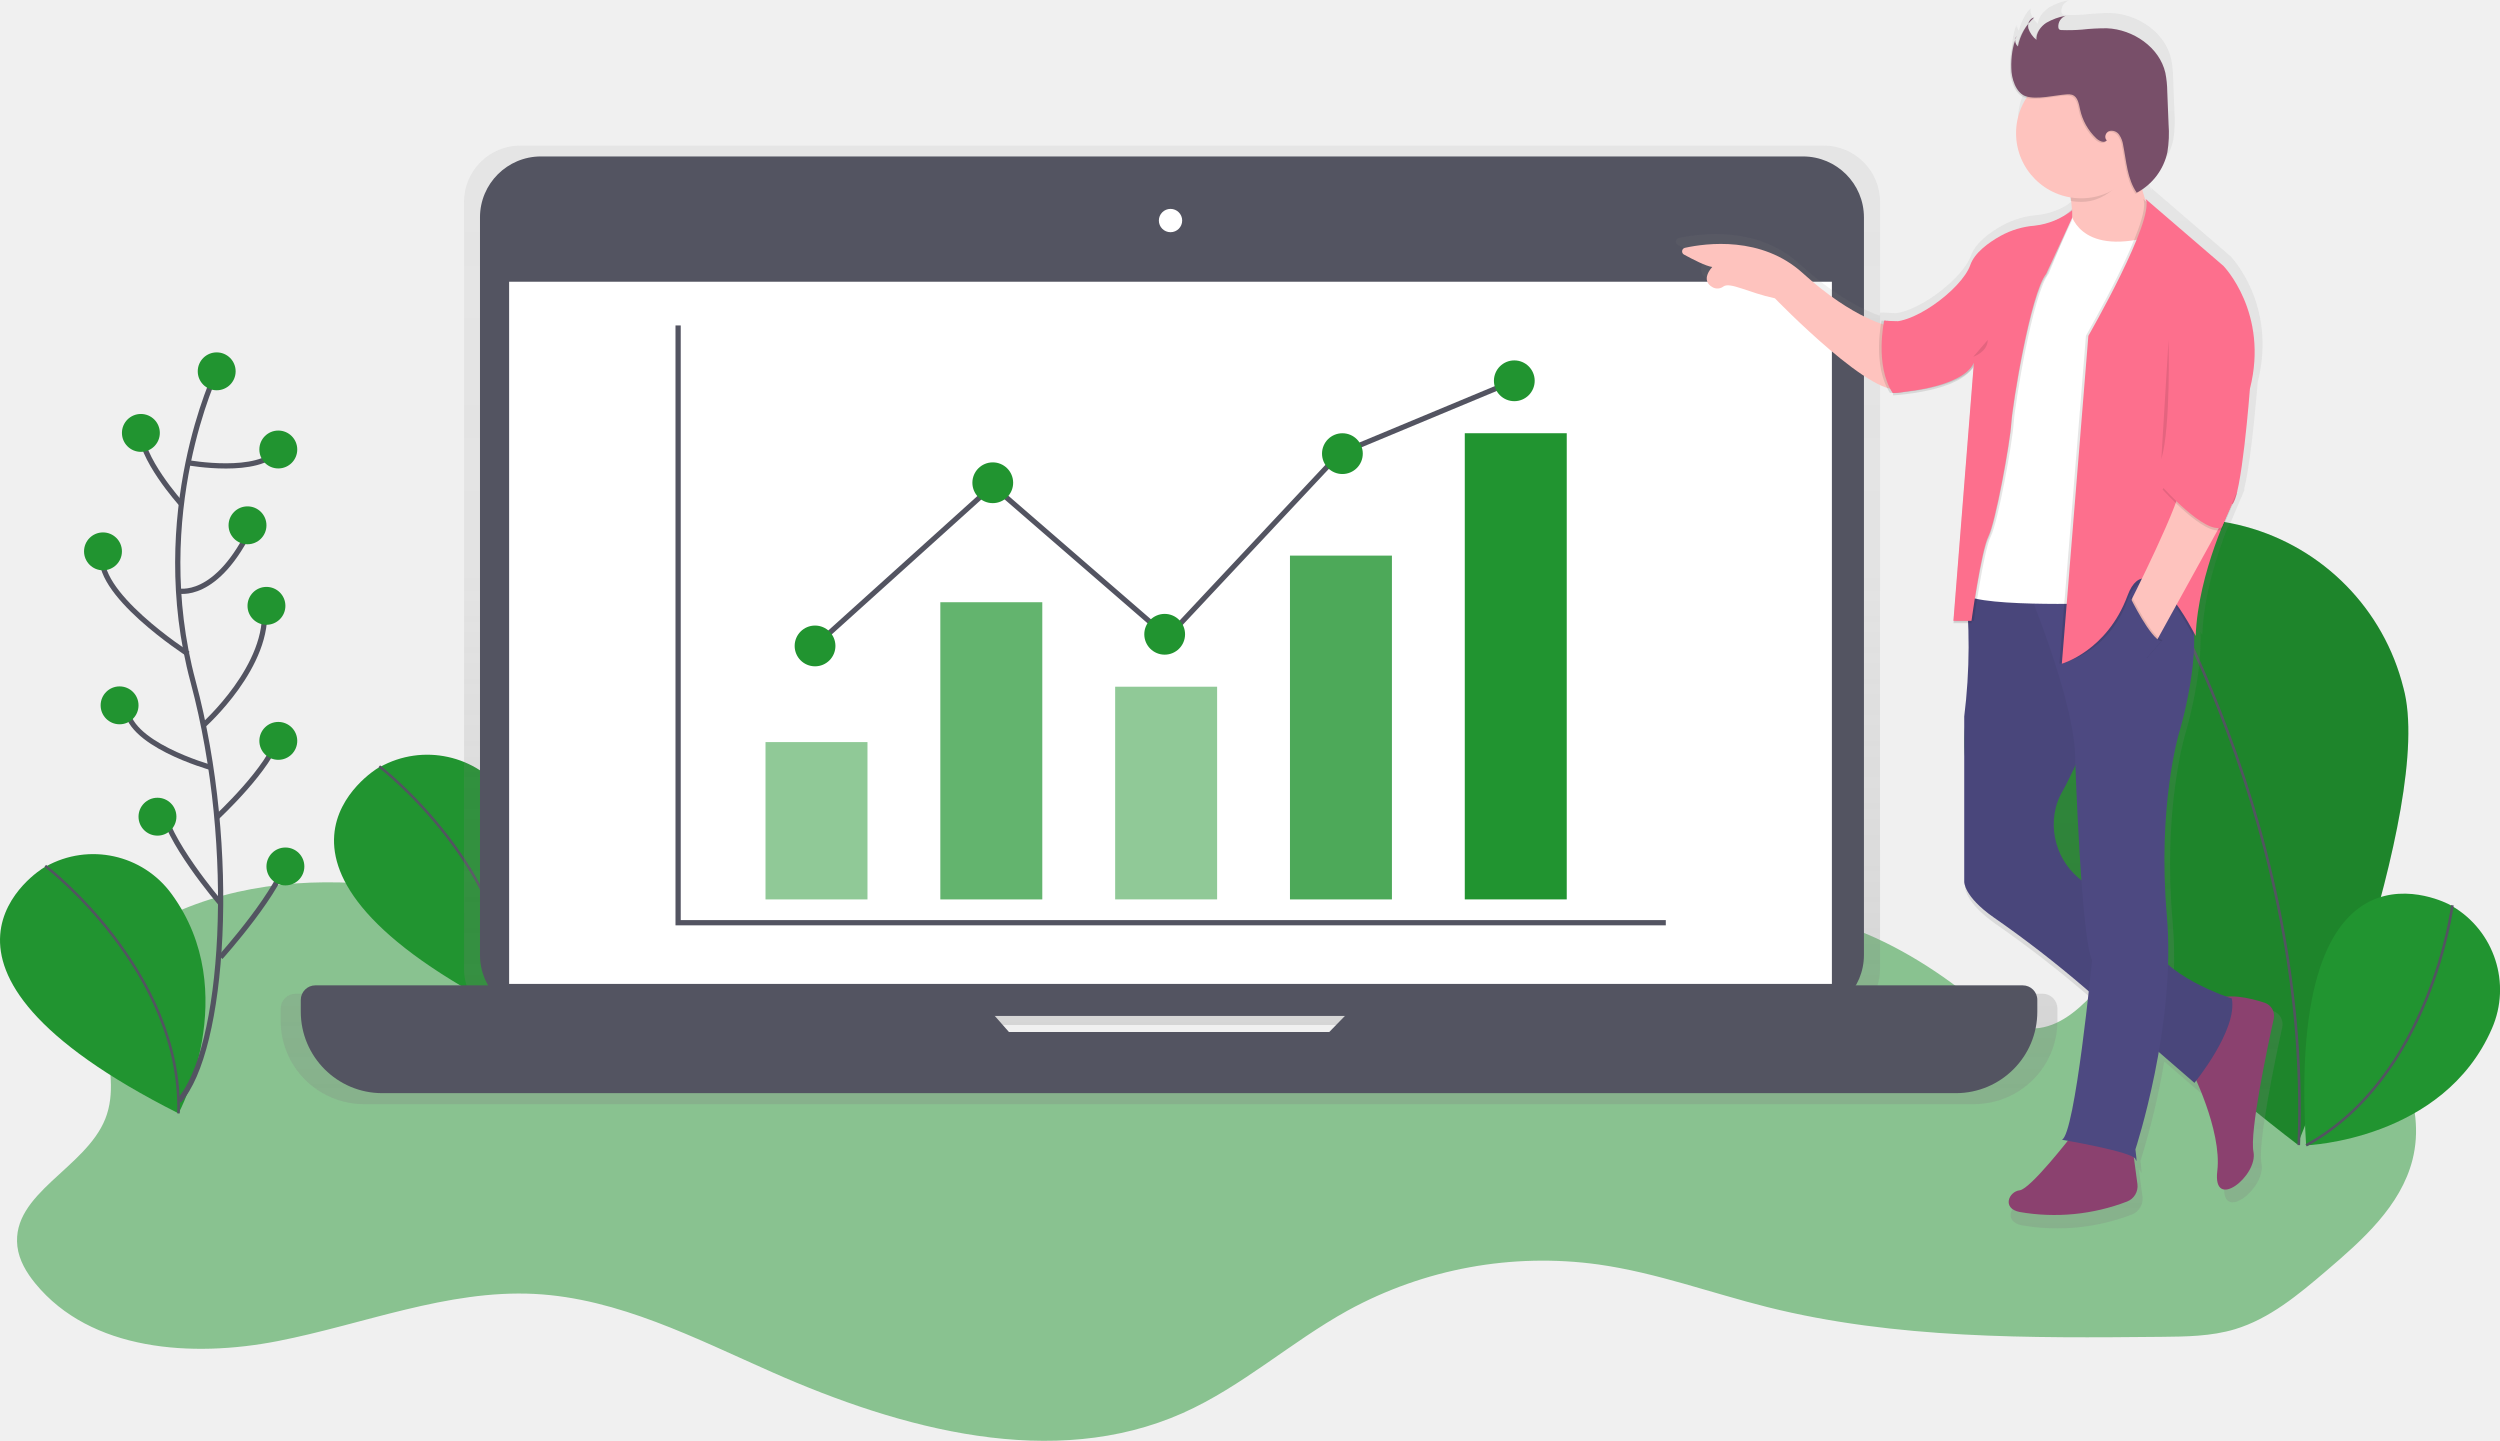
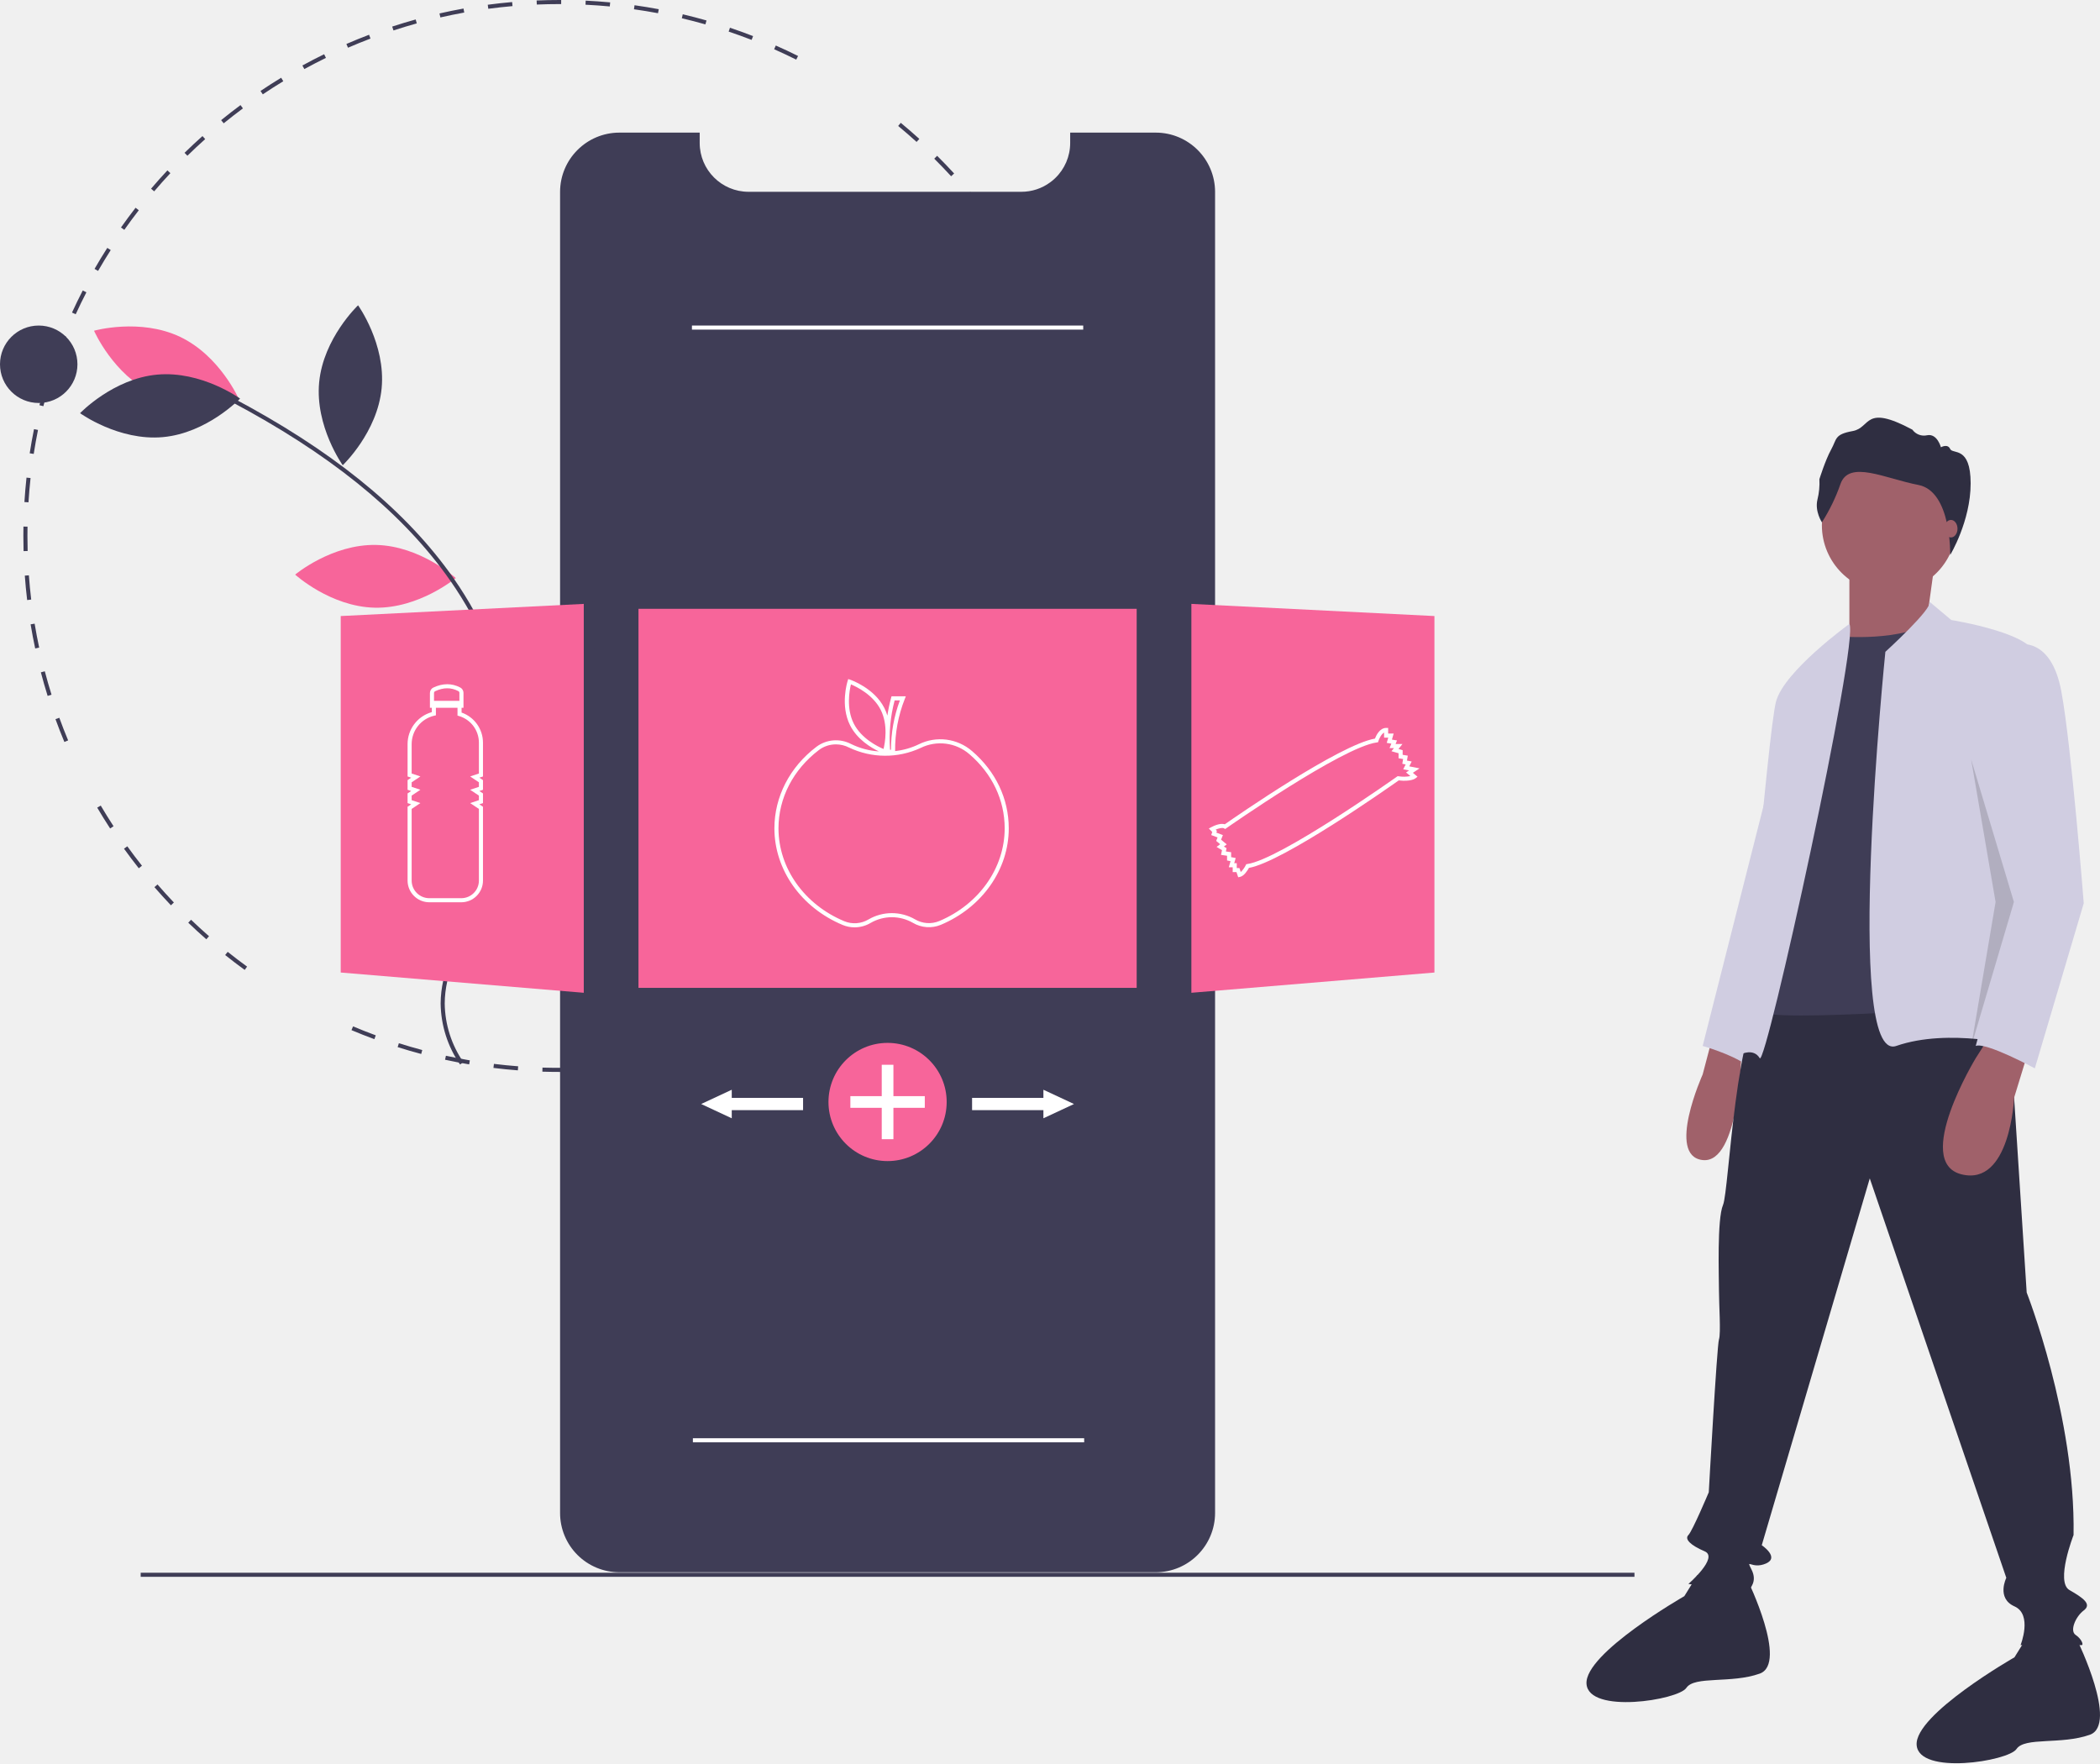
- <svg xmlns="http://www.w3.org/2000/svg" xmlns:xlink="http://www.w3.org/1999/xlink" id="02a143c3-6017-4373-a226-06a05c845178" data-name="Layer 1" width="954" height="549.86" viewBox="0 0 954 549.86">
-   <defs>
-     <linearGradient id="6beaf3f8-3e45-4d0f-940e-4f825d2ab248" x1="569.11" y1="596.37" x2="569.11" y2="230.62" gradientUnits="userSpaceOnUse">
-       <stop offset="0" stop-color="gray" stop-opacity="0.25" />
-       <stop offset="0.54" stop-color="gray" stop-opacity="0.12" />
-       <stop offset="1" stop-color="gray" stop-opacity="0.1" />
-     </linearGradient>
-     <linearGradient id="618658e0-5682-4211-900b-639feb09c488" x1="878.33" y1="643.77" x2="878.33" y2="175.07" xlink:href="#6beaf3f8-3e45-4d0f-940e-4f825d2ab248" />
-   </defs>
-   <path d="M359.74,535.18c-57.68-19.93-123.63-36.8-177.52-8.16-6.83,3.63-13.56,8.2-17.24,15-9.72,17.89,5.73,41.09-1.8,60s-35.87,28.43-33.55,48.63c.61,5.28,3.47,10.06,6.84,14.18,21.11,25.79,59.81,28.4,92.52,22s64.7-19.67,98-18c32,1.65,61.44,17,90.76,29.92,49.43,21.84,107.16,37.51,156.55,15.56,22.63-10.06,41.34-27.19,63-39.15A155.06,155.06,0,0,1,733,657.6c22,3.1,43,10.9,64.53,16.28,48.9,12.21,99.94,11.81,150.33,11.33,9.38-.09,18.91-.2,27.9-2.88,13.31-4,24.29-13.21,34.86-22.22,13.89-11.83,28.52-24.83,33-42.52,5.29-21-5.66-43.32-21.9-57.59s-37-22.07-57.26-29.59c-5-1.84-10.34-3.71-15.46-2.32-3.36.92-6.19,3.16-8.7,5.57-14.38,13.84-26.53,37.25-46.14,33.49-7-1.34-12.73-6.21-18.27-10.71-29.58-24-69.37-42.53-105.07-29.27-26.11,9.7-44.54,34.61-71,43.4-18.82,6.26-39.27,3.55-59.07,4.77-28.8,1.76-56.83,11.94-85.67,11.32-73.54-1.58-134.81-71.9-208.05-65.2-5.74.52-12,1.84-15.52,6.38" transform="translate(-123 -175.07)" fill="#219430" opacity="0.5" />
-   <path d="M267,468.29S205.89,505.18,318.58,562c0,0,24.83-46.1-2.62-83.69a37,37,0,0,0-48-10.52Z" transform="translate(-123 -175.07)" fill="#219430" />
-   <path d="M267.73,467.52s52.32,40,50.86,94.45" transform="translate(-123 -175.07)" fill="none" stroke="#535461" stroke-miterlimit="10" />
-   <path d="M1040.15,437.56c12.38,45.27-40.43,174.24-40.43,174.24S888.6,527.67,876.21,482.4a85,85,0,1,1,163.93-44.85Z" transform="translate(-123 -175.07)" fill="#219430" />
-   <path d="M1040.15,437.56c12.38,45.27-40.43,174.24-40.43,174.24S888.6,527.67,876.21,482.4a85,85,0,1,1,163.93-44.85Z" transform="translate(-123 -175.07)" opacity="0.1" />
-   <path d="M936.21,378.27s69.17,104.42,64,233.78" transform="translate(-123 -175.07)" fill="none" stroke="#535461" stroke-miterlimit="10" />
-   <path d="M1057.8,520.3s-62.72-34.12-54.78,91.83c0,0,52.32-1.87,70.89-44.55a37,37,0,0,0-15.19-46.75Z" transform="translate(-123 -175.07)" fill="#219430" />
-   <path d="M1058.83,520.52s-8.1,65.38-55.81,91.61" transform="translate(-123 -175.07)" fill="none" stroke="#535461" stroke-miterlimit="10" />
-   <path d="M139.56,506.26s-61.14,36.88,51.56,93.67c0,0,24.83-46.1-2.62-83.69a37,37,0,0,0-48-10.52Z" transform="translate(-123 -175.07)" fill="#219430" />
-   <path d="M140.26,505.49s52.32,40,50.86,94.45" transform="translate(-123 -175.07)" fill="none" stroke="#535461" stroke-miterlimit="10" />
-   <path d="M902.43,554.27H838.18a21.42,21.42,0,0,0,2.24-9.57V252.14a21.51,21.51,0,0,0-21.51-21.51H321.58a21.51,21.51,0,0,0-21.51,21.51V544.71a21.42,21.42,0,0,0,2.24,9.57H235.79A5.69,5.69,0,0,0,230.1,560v4.59a31.82,31.82,0,0,0,31.82,31.82H876.3a31.82,31.82,0,0,0,31.82-31.82V560A5.69,5.69,0,0,0,902.43,554.27Zm-395.89,18.2L501,566.22H637.78l-6.1,6.26Z" transform="translate(-123 -175.07)" fill="url(#6beaf3f8-3e45-4d0f-940e-4f825d2ab248)" />
-   <rect x="183.16" y="59.7" width="528.12" height="327.99" rx="23.26" ry="23.26" fill="#535461" />
-   <rect x="194.28" y="107.51" width="504.77" height="267.95" fill="#fff" />
-   <circle cx="446.67" cy="84.16" r="4.45" fill="#fff" />
-   <path d="M647.6,551.08l-17.34,17.79H508l-15.67-17.79H243.34a5.56,5.56,0,0,0-5.56,5.56v4.48a31.1,31.1,0,0,0,31.1,31.1H869.34a31.1,31.1,0,0,0,31.1-31.1v-4.48a5.56,5.56,0,0,0-5.56-5.56Z" transform="translate(-123 -175.07)" fill="#535461" />
-   <polyline points="258.77 124.19 258.77 352.11 635.67 352.11" fill="none" stroke="#535461" stroke-miterlimit="10" stroke-width="2" />
-   <rect x="292.12" y="283.18" width="38.91" height="60.04" fill="#219430" opacity="0.5" />
-   <rect x="358.83" y="229.81" width="38.91" height="113.41" fill="#219430" opacity="0.7" />
-   <rect x="425.54" y="262.05" width="38.91" height="81.16" fill="#219430" opacity="0.5" />
-   <rect x="492.25" y="212.02" width="38.91" height="131.2" fill="#219430" opacity="0.8" />
-   <rect x="558.96" y="165.32" width="38.91" height="177.89" fill="#219430" />
-   <polyline points="311.02 246.49 378.84 185.34 445.55 243.15 511.15 173.11 577.86 145.31" fill="none" stroke="#535461" stroke-miterlimit="10" stroke-width="2" />
-   <circle cx="311.02" cy="246.49" r="7.78" fill="#219430" />
-   <circle cx="444.44" cy="242.04" r="7.78" fill="#219430" />
-   <circle cx="512.26" cy="173.11" r="7.78" fill="#219430" />
-   <circle cx="378.84" cy="184.22" r="7.78" fill="#219430" />
-   <circle cx="577.86" cy="145.31" r="7.78" fill="#219430" />
-   <path d="M990.31,560.82c-4.1-1.35-10.18-2.91-15-2.36-4.59-1.67-15.38-6-22.75-12.52a164.07,164.07,0,0,0-.49-19.22c-3.77-42.87,4.71-71.13,4.71-71.13s6.66-21.56,5.93-39.45c.43.81.67,1.29.67,1.29.58-15.43,5.84-31.4,9.78-41.35a3.32,3.32,0,0,0,.44-.16L978,365.48a9.06,9.06,0,0,0,.83-1.93l.71-1.65-.21-.09c.07-.27.14-.56.21-.85h0c2.81-11.89,5-40.09,5-40.09,7.54-29.68-10.36-48-10.36-48l-30.38-26.14a3.85,3.85,0,0,1,.3,1.07l-.25-.22c-.43-1.23-.9-2.7-1.36-4.38a23.1,23.1,0,0,0,3-2.57,23.33,23.33,0,0,0,6.81-12.15,46.07,46.07,0,0,0,.45-11l-.5-12.61a40,40,0,0,0-.75-7.35c-2.29-10-12.54-17-22.83-17.46a83.45,83.45,0,0,0-9.8.52,65.93,65.93,0,0,1-8,.17,1.44,1.44,0,0,1-.86-.23,1.26,1.26,0,0,1-.37-.87,4.34,4.34,0,0,1,1.06-3.25,4,4,0,0,1,1.38-.79l-.73.17a4,4,0,0,1,1.2-.65,23.29,23.29,0,0,0-7.58,2.75,9.79,9.79,0,0,0-1.77,1.49,7.73,7.73,0,0,0-2.56,4.76,8.86,8.86,0,0,1-2.7-4,4,4,0,0,1,0-1.94q-.27.33-.52.68c0-.07,0-.14,0-.21a20.22,20.22,0,0,0-4,8.14,3.17,3.17,0,0,1-.72-2.34c-.15.47-.29.94-.42,1.41a3.26,3.26,0,0,1,0-.94,32.21,32.21,0,0,0-1.57,11.18c0,3.78,1.68,9.67,5.73,11,.21.07.42.12.64.17a25.43,25.43,0,0,0,17.15,38.84q.1.69.19,1.45l.16,0c.11,1,.2,2.1.26,3.22a21.67,21.67,0,0,1-3.34,2.68,27.54,27.54,0,0,1-11.12,3.68,33.1,33.1,0,0,0-13.37,4c-4.85,2.71-10.2,6.66-11.88,11.46-2.8,8-18.22,20.45-28.56,22l-3.68-.21-.27-.08v.07l-.9-.05-.05,0h-.24v.05l-.93-.05s-.09.43-.22,1.19c-5.2-1.79-16.25-6.75-30.63-19.8-16-14.53-37.65-11.67-46-9.84a1.43,1.43,0,0,0-.38,2.65c3.37,1.85,8.59,4.54,11,4.84,0,0-5,5.23.32,8a3.86,3.86,0,0,0,4-.39c2.58-1.89,9.75,2.39,20.14,4.62,0,0,29.32,30.34,43.88,35a20.93,20.93,0,0,0,1.11,1.93l.9-.07,0,.07H845l.11,1s22.64-1.19,30-9.41a11.79,11.79,0,0,0,1.43-1.53l-7.87,99h.07l-.07.94h5.79A218.25,218.25,0,0,1,872.89,449v64.54s-.3,5.68,11.5,14a441.06,441.06,0,0,1,35.72,27.69l1.43,1.24c-2.17,19.75-6.71,56.56-10.5,57.93l2.34.41c-4,5.07-15.36,19-18.82,19.37-4.24.47-7.07,7.07,0,8.48a79.21,79.21,0,0,0,42-4.14,6.41,6.41,0,0,0,4-6.82l-1.37-10.4a1.46,1.46,0,0,1,.6.63c.94,2.83,0-3.77,0-3.77a294.73,294.73,0,0,0,9.11-38l14,12.1s.28-.35.77-1c3.43,7.78,9.55,23.7,8.18,35.36-1.88,16,16,1.88,14.13-7.54-1.52-7.62,5.28-39.92,7.93-52A5.37,5.37,0,0,0,990.31,560.82Z" transform="translate(-123 -175.07)" fill="url(#618658e0-5682-4211-900b-639feb09c488)" />
-   <path d="M844,299.49s-13.34-2.3-33.12-20.24c-15.65-14.19-36.76-11.4-44.9-9.61a1.39,1.39,0,0,0-.37,2.58c3.29,1.8,8.39,4.43,10.78,4.73,0,0-4.93,5.1.31,7.83a3.77,3.77,0,0,0,3.94-.38c2.52-1.84,9.52,2.34,19.67,4.51,0,0,39.56,40.94,48.76,34Z" transform="translate(-123 -175.07)" fill="#fec3be" />
-   <path d="M912.11,243.83s3.68,15.64,0,26.68l16.56,2.3,14.72-7.36v-9.66s-6.9-14.72-5.06-31.74Z" transform="translate(-123 -175.07)" fill="#fec3be" />
-   <path d="M959,582.83s12,23.46,10.12,39.1,15.64,1.84,13.8-7.36c-1.49-7.44,5.15-39,7.74-50.74a5.24,5.24,0,0,0-3.48-6.11c-5.53-1.82-14.79-4.05-19.44-.64C960.87,562.13,959,582.83,959,582.83Z" transform="translate(-123 -175.07)" fill="#8b416f" />
-   <path d="M913.49,608.59s-15.64,20.24-19.78,20.7-6.9,6.9,0,8.28a77.34,77.34,0,0,0,41-4,6.26,6.26,0,0,0,3.93-6.66L936,607.21Z" transform="translate(-123 -175.07)" fill="#8b416f" />
-   <path d="M887.73,393.78l-15,2a219.53,219.53,0,0,1-.18,52.73v63s-.29,5.55,11.23,13.62a430.67,430.67,0,0,1,34.88,27l41.74,36.16s16.56-20.24,14.26-32.2c0,0-27.6-8.74-31.28-23-2.11-8.16-12.81-15-21.57-19.3a26.82,26.82,0,0,1-14.35-30.44,23.47,23.47,0,0,1,2.35-5.91c7.36-12.88,17.94-41.86,17.94-41.86L907.51,397Z" transform="translate(-123 -175.07)" fill="#4d4981" />
-   <path d="M887.73,393.78l-15,2a219.53,219.53,0,0,1-.18,52.73v63s-.29,5.55,11.23,13.62a430.67,430.67,0,0,1,34.88,27l41.74,36.16s16.56-20.24,14.26-32.2c0,0-27.6-8.74-31.28-23-2.11-8.16-12.81-15-21.57-19.3a26.82,26.82,0,0,1-14.35-30.44,23.47,23.47,0,0,1,2.35-5.91c7.36-12.88,17.94-41.86,17.94-41.86L907.51,397Z" transform="translate(-123 -175.07)" opacity="0.05" />
-   <path d="M909.81,610s27.14,4.6,28.06,7.36,0-3.68,0-3.68,15.64-47.38,12-89.23,4.6-69.46,4.6-69.46,9.66-31.28,4.14-49.22-63.48-10.12-63.48-10.12,20.24,47.38,19.78,69.92c0,0,2.3,68.08,6.44,75.9C921.31,541.43,914.87,608.13,909.81,610Z" transform="translate(-123 -175.07)" fill="#4d4981" />
-   <path d="M913,255.79s2.76,17,30.36,9.66L925,405.28s-53.36,1.84-52.9-4.6l11-84.63Z" transform="translate(-123 -175.07)" fill="#fff" />
-   <path d="M913.72,254.87a22.42,22.42,0,0,1-13.29,6.31,32.33,32.33,0,0,0-13.06,3.88c-4.73,2.65-10,6.5-11.6,11.19-3.22,9.2-23.46,24.38-32.66,21.16l3.22,27.6s26.22-1.38,30.82-11.5L869.34,412h6.9s3.68-26.68,6.44-32.2,8.28-35.88,8.74-43.24,7.36-49.68,13.34-57l9-21.85Z" transform="translate(-123 -175.07)" opacity="0.1" />
-   <path d="M913.72,256.25a28.47,28.47,0,0,1-14.21,5.85A32.33,32.33,0,0,0,886.46,266c-4.73,2.65-10,6.5-11.6,11.19-3.22,9.2-23.46,24.38-32.66,21.16l3.22,27.6s26.22-1.38,30.82-11.5l-7.82,98.43h6.9s3.68-26.68,6.44-32.2,8.28-35.88,8.74-43.24,7.36-49.68,13.34-57L913.72,259Z" transform="translate(-123 -175.07)" opacity="0.1" />
-   <path d="M913.72,255.33a28.47,28.47,0,0,1-14.21,5.85,32.33,32.33,0,0,0-13.06,3.88c-4.73,2.65-10,6.5-11.6,11.19-3.22,9.2-23.46,24.38-32.66,21.16l3.22,27.6s26.22-1.38,30.82-11.5L868.42,412h6.9s3.68-26.68,6.44-32.2,8.28-35.88,8.74-43.24,7.36-49.68,13.34-57l9.89-21.39Z" transform="translate(-123 -175.07)" fill="#fd6f8d" />
-   <path d="M937.18,237.62c-.6-4.36.6-7.08,1.15-12.19l-26.22,19.78s.63,2.67,1.11,6.58a25,25,0,0,0,4,.32C926.32,252.11,932.87,245,937.18,237.62Z" transform="translate(-123 -175.07)" opacity="0.1" />
-   <circle cx="794.17" cy="50.83" r="24.84" fill="#fec3be" />
-   <path d="M890.06,201.55a31.44,31.44,0,0,1,2-12.29,3.07,3.07,0,0,0,.52,4,19.68,19.68,0,0,1,6.24-11.06c-1.77.29-2.68,2.48-2.24,4.22a9.6,9.6,0,0,0,3.07,4.32c-.15-2.63,1.59-5.09,3.79-6.53a22.74,22.74,0,0,1,7.4-2.68,4.29,4.29,0,0,0-2.84,4.4,1.23,1.23,0,0,0,.37.85,1.41,1.41,0,0,0,.84.22,64.38,64.38,0,0,0,7.77-.17,81.49,81.49,0,0,1,9.57-.51c10,.42,20.05,7.25,22.29,17a39.09,39.09,0,0,1,.73,7.18l.49,12.31a45,45,0,0,1-.44,10.76,22.8,22.8,0,0,1-11.71,15.48c-3.61-5.23-3.93-11.95-5.18-18.18a9.2,9.2,0,0,0-1.56-4,3.51,3.51,0,0,0-3.85-1.3c-1.35.54-1.93,2.6-.81,3.52-1,1.18-2.87.3-4-.75a21.48,21.48,0,0,1-6.23-11.13c-.45-2.14-.9-4.78-3-5.51a5.58,5.58,0,0,0-2.22-.15c-4.38.3-11.23,2.11-15.47.72C891.7,211,890.06,205.24,890.06,201.55Z" transform="translate(-123 -175.07)" opacity="0.1" />
-   <path d="M890.52,201.09a31.44,31.44,0,0,1,2-12.29,3.07,3.07,0,0,0,.52,4,19.68,19.68,0,0,1,6.24-11.06c-1.77.29-2.68,2.48-2.24,4.22a9.6,9.6,0,0,0,3.07,4.32c-.15-2.63,1.59-5.09,3.79-6.53a22.74,22.74,0,0,1,7.4-2.68,4.29,4.29,0,0,0-2.84,4.4,1.23,1.23,0,0,0,.37.85,1.41,1.41,0,0,0,.84.22,64.38,64.38,0,0,0,7.77-.17,81.49,81.49,0,0,1,9.57-.51c10,.42,20.05,7.25,22.29,17a39.09,39.09,0,0,1,.73,7.18l.49,12.31a45,45,0,0,1-.44,10.76,22.8,22.8,0,0,1-11.71,15.48c-3.61-5.23-3.93-11.95-5.18-18.18a9.2,9.2,0,0,0-1.56-4,3.51,3.51,0,0,0-3.85-1.3c-1.35.54-1.93,2.6-.81,3.52-1,1.18-2.87.3-4-.75a21.48,21.48,0,0,1-6.23-11.13c-.45-2.14-.9-4.78-3-5.51a5.58,5.58,0,0,0-2.22-.15c-4.38.3-11.23,2.11-15.47.72C892.16,210.53,890.52,204.78,890.52,201.09Z" transform="translate(-123 -175.07)" fill="#784f69" />
-   <path d="M841,297.42s-3.68,17,3.22,27.6l3.91-.32-2.13-27Z" transform="translate(-123 -175.07)" opacity="0.1" />
-   <path d="M842,297.42s-3.68,17,3.22,27.6l3.91-.32-2.13-27Z" transform="translate(-123 -175.07)" fill="#fd6f8d" />
-   <path d="M940.86,251l29.67,25.53s17.48,17.94,10.12,46.92c0,0-3.22,42.32-6.9,44.16,0,0-12.88,25.76-13.8,50.14,0,0-17.25-34.73-25.07-13.57s-26,24.15-26,24.15L919,303.17S944.54,258.78,940.86,251Z" transform="translate(-123 -175.07)" opacity="0.1" />
-   <path d="M941.78,251l29.67,25.53s17.48,17.94,10.12,46.92c0,0-3.22,42.32-6.9,44.16,0,0-12.88,25.76-13.8,50.14,0,0-18.17-36.57-26-15.41s-25.07,26-25.07,26l10.12-125.11S945.46,258.78,941.78,251Z" transform="translate(-123 -175.07)" fill="#fd6f8d" />
-   <path d="M955.35,358.83s7.36-5.06,19.32,8.74l-29.44,53.36L935.34,406S956.27,364.81,955.35,358.83Z" transform="translate(-123 -175.07)" fill="#fec3be" />
-   <path d="M948.22,361.82s16.28,18.28,22.63,15.35l5.88-13.69L954.66,354Z" transform="translate(-123 -175.07)" opacity="0.1" />
-   <path d="M948.22,360.9s16.28,18.28,22.63,15.35l5.88-13.69-22.07-9.48Z" transform="translate(-123 -175.07)" fill="#fd6f8d" />
-   <path d="M936.34,402.51s7.75,15.88,11.88,16.8l-6,6.9-8.74-16.56Z" transform="translate(-123 -175.07)" opacity="0.1" />
-   <path d="M935.88,403s7.75,15.88,11.88,16.8l-6,6.9L933,410.11Z" transform="translate(-123 -175.07)" fill="#4d4981" />
-   <path d="M950.52,304.78s.92,33.12-2.76,45.54" transform="translate(-123 -175.07)" opacity="0.1" />
-   <path d="M876,311.22s5.52-1.84,5.52-6.44" transform="translate(-123 -175.07)" opacity="0.1" />
-   <path d="M205.69,316.76s-26.22,54.24-9,118.43,11.75,141-5.42,160" transform="translate(-123 -175.07)" fill="none" stroke="#535461" stroke-miterlimit="10" stroke-width="2" />
-   <circle cx="82.69" cy="141.7" r="7.23" fill="#219430" />
-   <path d="M194.79,351.65s27.18,4.9,34.41-5" transform="translate(-123 -175.07)" fill="none" stroke="#535461" stroke-miterlimit="10" stroke-width="2" />
-   <path d="M192.21,367.4s-16.35-18.09-15.45-28.94" transform="translate(-123 -175.07)" fill="none" stroke="#535461" stroke-miterlimit="10" stroke-width="2" />
-   <path d="M190.82,400.54s14.87,3.92,28.44-25" transform="translate(-123 -175.07)" fill="none" stroke="#535461" stroke-miterlimit="10" stroke-width="2" />
-   <path d="M194.79,424.64s-37-23.81-32.49-39.17" transform="translate(-123 -175.07)" fill="none" stroke="#535461" stroke-miterlimit="10" stroke-width="2" />
-   <path d="M200.57,451.89s25.92-23,23.21-45.63" transform="translate(-123 -175.07)" fill="none" stroke="#535461" stroke-miterlimit="10" stroke-width="2" />
-   <path d="M203.39,467.91s-33-9.22-32-23.68" transform="translate(-123 -175.07)" fill="none" stroke="#535461" stroke-miterlimit="10" stroke-width="2" />
-   <path d="M205.69,487s20.79-19.26,23.5-31" transform="translate(-123 -175.07)" fill="none" stroke="#535461" stroke-miterlimit="10" stroke-width="2" />
-   <path d="M207.14,519.75s-21.33-24.9-22.24-37.55" transform="translate(-123 -175.07)" fill="none" stroke="#535461" stroke-miterlimit="10" stroke-width="2" />
-   <path d="M207.14,540.36s23.87-26.52,25.67-39.17" transform="translate(-123 -175.07)" fill="none" stroke="#535461" stroke-miterlimit="10" stroke-width="2" />
-   <circle cx="53.76" cy="165.2" r="7.23" fill="#219430" />
-   <circle cx="45.63" cy="269.16" r="7.23" fill="#219430" />
-   <circle cx="39.3" cy="210.4" r="7.23" fill="#219430" />
-   <circle cx="106.2" cy="171.53" r="7.23" fill="#219430" />
-   <circle cx="106.2" cy="282.72" r="7.23" fill="#219430" />
-   <circle cx="94.45" cy="200.46" r="7.23" fill="#219430" />
-   <circle cx="108.91" cy="330.64" r="7.23" fill="#219430" />
-   <circle cx="60.09" cy="311.65" r="7.23" fill="#219430" />
-   <circle cx="101.68" cy="231.19" r="7.23" fill="#219430" />
+ <svg xmlns="http://www.w3.org/2000/svg" id="ae078c60-54bd-436d-9521-059685d2198b" data-name="Layer 1" width="1030.475" height="865.228" viewBox="0 0 1030.475 865.228">
+   <path d="M359.225,543.386c-2.774,0-5.577-.044-8.328-.13l.062-1.998c3.95.123,7.981.157,11.95.103l.027,2Q361.084,543.385,359.225,543.386Zm15.745-.464-.117-1.996c3.956-.233,7.963-.562,11.909-.975l.209,1.988C382.995,542.357,378.958,542.688,374.971,542.922Zm-36.096-.312c-3.989-.306-8.021-.706-11.982-1.192l.244-1.984c3.932.481,7.932.88,11.891,1.183Zm60.039-2.199-.3-1.977c3.931-.597,7.892-1.289,11.77-2.06l.39,1.961C406.865,539.112,402.875,539.811,398.914,540.411Zm-83.935-.731c-3.941-.668-7.919-1.436-11.823-2.283l.424-1.955c3.875.842,7.822,1.604,11.733,2.266Zm107.548-3.962-.48-1.941c3.858-.954,7.738-2.009,11.532-3.134l.568,1.918C430.324,533.694,426.415,534.757,422.527,535.718ZM291.451,534.571c-3.866-1.028-7.756-2.159-11.562-3.363l.603-1.906c3.778,1.194,7.638,2.316,11.474,3.336Zm154.158-5.701-.656-1.889c3.744-1.302,7.51-2.709,11.194-4.184l.742,1.857C453.178,526.141,449.383,527.559,445.609,528.87Zm-177.146-1.566c-3.754-1.38-7.532-2.869-11.228-4.426l.776-1.844c3.667,1.545,7.416,3.022,11.142,4.393Zm199.475-7.368-.828-1.82c3.596-1.634,7.21-3.378,10.742-5.184l.91,1.781C475.203,516.532,471.561,518.289,467.938,519.936Zm21.398-10.938-.99-1.736c3.448-1.968,6.891-4.036,10.229-6.148l1.068,1.689C496.28,504.931,492.812,507.016,489.337,508.997ZM509.66,496.14l-1.145-1.639c3.247-2.269,6.487-4.645,9.631-7.061l1.219,1.586C516.198,491.461,512.932,493.855,509.66,496.14Zm-304.826-2.816c-3.228-2.345-6.453-4.801-9.585-7.302l1.248-1.562c3.108,2.481,6.309,4.919,9.512,7.245Zm323.903-11.846-1.289-1.529c3.026-2.554,6.038-5.215,8.953-7.91l1.357,1.469C534.822,476.223,531.787,478.904,528.737,481.478Zm-342.728-3.186c-3.006-2.633-5.993-5.371-8.877-8.14l1.385-1.443c2.862,2.748,5.826,5.466,8.81,8.079ZM546.41,465.131l-1.424-1.404c2.79-2.827,5.55-5.753,8.201-8.695l1.486,1.338C552.002,459.335,549.222,462.282,546.41,465.131Zm-377.773-3.512c-2.758-2.9-5.482-5.898-8.097-8.91l1.511-1.311c2.594,2.989,5.297,5.964,8.035,8.842Zm393.893-14.38-1.545-1.27c2.521-3.067,5.002-6.232,7.378-9.409l1.602,1.197C567.571,440.959,565.07,444.15,562.53,447.239Zm-409.671-3.797c-2.477-3.13-4.916-6.361-7.25-9.604l1.623-1.168c2.316,3.218,4.736,6.425,7.195,9.532Zm424.1-15.497-1.654-1.123c2.23-3.284,4.415-6.664,6.492-10.048l1.705,1.047C581.407,421.231,579.206,424.637,576.959,427.945ZM138.808,423.916c-2.179-3.341-4.312-6.778-6.34-10.22l1.723-1.016c2.013,3.415,4.129,6.827,6.292,10.142Zm450.766-16.511-1.75-.967c1.92-3.475,3.785-7.043,5.546-10.606l1.793.887C593.39,400.309,591.509,403.904,589.574,407.405Zm10.681-21.621-1.832-.803c1.594-3.64,3.124-7.367,4.549-11.078l1.867.717C603.403,378.36,601.86,382.116,600.255,385.784ZM116.352,381.469c-1.533-3.68-3.001-7.444-4.364-11.19l1.88-.684c1.352,3.718,2.809,7.453,4.33,11.104ZM608.903,363.253l-1.898-.629c1.248-3.761,2.426-7.604,3.5-11.426l1.926.541C611.348,355.59,610.16,359.464,608.903,363.253Zm-500.767-4.383c-1.19-3.812-2.308-7.705-3.323-11.574l1.935-.508c1.007,3.84,2.117,7.704,3.298,11.486Zm507.286-18.795-1.948-.453c.896-3.854,1.714-7.791,2.434-11.698l1.967.361C617.149,332.224,616.324,336.19,615.422,340.075Zm-513.394-4.494c-.834-3.906-1.589-7.886-2.243-11.83l1.973-.328c.65,3.915,1.399,7.864,2.227,11.74Zm517.752-19.184-1.982-.271c.538-3.917.992-7.911,1.351-11.872l1.992.18C620.779,308.426,620.321,312.45,619.78,316.398Zm-521.694-4.566c-.472-3.959-.859-7.991-1.151-11.984l1.995-.146c.29,3.964.674,7.965,1.143,11.895ZM621.955,292.422l-1.998-.09c.178-3.963.269-7.982.269-11.946h2C622.225,284.38,622.135,288.43,621.955,292.422ZM96.329,287.82c-.068-2.452-.103-4.954-.104-7.435q0-2.309.04-4.608l2,.035q-.04,2.282-.04,4.573c0,2.462.035,4.945.103,7.38Zm2.411-23.948-1.996-.125c.25-3.996.594-8.032,1.023-11.997l1.988.215C99.329,255.901,98.988,259.906,98.74,263.873Zm520.194-12.202c-.399-3.943-.949-5.865-1.529-9.791l1.979-.292c.584,3.956,1.085,6.975,1.488,10.948ZM101.312,240.12l-1.977-.306c.613-3.957,1.325-7.944,2.116-11.854l1.96.396C102.627,232.236,101.92,236.194,101.312,240.12Zm514.074-10.016c-.763-3.901-1.623-7.829-2.559-11.672l1.943-.473c.942,3.873,1.81,7.831,2.578,11.761ZM106.05,216.703l-1.94-.486c.971-3.874,2.047-7.779,3.197-11.609l1.915.575C108.081,208.983,107.014,212.859,106.05,216.703Zm503.685-9.813c-1.115-3.808-2.334-7.639-3.622-11.387l1.891-.65c1.299,3.777,2.527,7.638,3.651,11.475Zm-496.8-13.1-1.887-.663c1.329-3.781,2.764-7.58,4.265-11.291l1.854.75C115.678,186.268,114.253,190.038,112.934,193.789Zm489.033-9.495c-1.459-3.681-3.021-7.375-4.645-10.979l1.824-.821c1.636,3.633,3.21,7.355,4.68,11.063ZM121.911,171.592l-1.817-.835c1.67-3.638,3.448-7.286,5.284-10.842l1.777.917C125.333,164.361,123.569,167.982,121.911,171.592Zm470.269-9.036c-1.79-3.531-3.687-7.069-5.637-10.515l1.74-.985c1.966,3.473,3.876,7.038,5.68,10.596Zm-459.291-12.229-1.733-.998c1.995-3.464,4.099-6.932,6.254-10.306l1.686,1.076C136.956,143.447,134.868,146.889,132.888,150.327Zm447.541-8.535c-2.113-3.364-4.326-6.716-6.577-9.962l1.643-1.14c2.269,3.271,4.499,6.648,6.628,10.038ZM145.761,130.168l-1.635-1.152c2.306-3.27,4.716-6.529,7.167-9.688l1.58,1.226C150.442,123.689,148.049,126.923,145.761,130.168Zm421.064-7.992c-2.41-3.157-4.92-6.295-7.462-9.327l1.533-1.285c2.561,3.056,5.09,6.217,7.519,9.398ZM160.414,111.277l-1.522-1.297c2.587-3.039,5.284-6.064,8.015-8.991l1.462,1.364C165.659,105.258,162.983,108.261,160.414,111.277Zm391.07-7.408c-2.687-2.924-5.474-5.823-8.282-8.614l1.41-1.419c2.83,2.813,5.638,5.733,8.345,8.679ZM176.719,93.805l-1.398-1.43c2.86-2.798,5.819-5.564,8.795-8.221l1.332,1.492C182.494,88.283,179.557,91.028,176.719,93.805ZM534.537,87.025c-2.944-2.67-5.984-5.304-9.035-7.828l1.275-1.541c3.073,2.543,6.137,5.197,9.104,7.888ZM194.537,77.893l-1.263-1.551c3.093-2.519,6.29-5.003,9.502-7.384l1.191,1.606C200.78,72.928,197.607,75.393,194.537,77.893Zm19.182-14.217-1.116-1.659c3.311-2.228,6.719-4.409,10.13-6.484l1.039,1.709C220.388,59.301,217.005,61.466,213.72,63.676Zm20.388-12.401-.96-1.755c3.502-1.917,7.094-3.776,10.674-5.527l.879,1.797C241.147,47.527,237.583,49.372,234.107,51.275ZM475.477,46.641c-3.559-1.773-7.204-3.486-10.835-5.091l.809-1.829c3.659,1.617,7.333,3.343,10.919,5.13ZM255.529,40.797l-.795-1.835c3.66-1.586,7.404-3.108,11.128-4.522l.71,1.87C262.877,37.713,259.161,39.222,255.529,40.797ZM453.581,36.962c-3.703-1.436-7.493-2.806-11.266-4.072l.637-1.896c3.801,1.276,7.62,2.656,11.352,4.104ZM277.838,32.325l-.623-1.9c3.801-1.246,7.679-2.419,11.525-3.486l.535,1.927C285.457,29.924,281.609,31.088,277.838,32.325Zm153.063-2.974c-3.814-1.087-7.705-2.1-11.563-3.01l.459-1.946c3.889.916,7.809,1.937,11.653,3.032Zm-130.042-3.416-.445-1.95c3.896-.89,7.866-1.701,11.797-2.41l.355,1.968C308.665,24.248,304.726,25.053,300.86,25.936Zm106.788-2.067c-3.895-.731-7.861-1.381-11.791-1.933l.277-1.98c3.96.556,7.958,1.211,11.883,1.948ZM324.372,21.693l-.265-1.982c3.959-.528,7.985-.973,11.967-1.319l.174,1.992C332.297,20.728,328.302,21.169,324.372,21.693Zm59.616-1.147c-3.939-.371-7.949-.657-11.919-.849l.098-1.998c3.999.194,8.039.482,12.009.856Zm-35.814-.929-.084-1.998c3.676-.153,7.422-.231,11.136-.232l.905.001-.006,2-.899-.001C355.54,19.387,351.821,19.464,348.174,19.616Z" transform="translate(-84.76264 -17.38585)" fill="#3f3d56" />
+   <path d="M681.004,111.592V759.792a29.139,29.139,0,0,1-29.13,29.11h-263.15a29.079,29.079,0,0,1-29.13-29.11V111.592a29.127,29.127,0,0,1,29.13-29.13h39.38v5.05a23.987,23.987,0,0,0,23.98,23.99h133.84a23.789,23.789,0,0,0,14.22-4.68,22.285,22.285,0,0,0,2.36-1.98,23.917,23.917,0,0,0,7.4-17.33v-5.05h41.97A29.121,29.121,0,0,1,681.004,111.592Z" transform="translate(-84.76264 -17.38585)" fill="#3f3d56" />
+   <rect x="313.304" y="298.746" width="244.465" height="186" fill="#f7659a" />
+   <path d="M269.334,284.793c21.766.467,39.08,16.24,39.08,16.24s-17.975,15.016-39.741,14.549S229.593,299.342,229.593,299.342,247.568,284.326,269.334,284.793Z" transform="translate(-84.76264 -17.38585)" fill="#f7659a" />
+   <path d="M159.907,210.495c19.664,9.342,42.213,3.007,42.213,3.007s-9.334-21.482-28.998-30.824-42.213-3.007-42.213-3.007S140.242,201.152,159.907,210.495Z" transform="translate(-84.76264 -17.38585)" fill="#f7659a" />
+   <path d="M161.906,201.211c21.68-1.981,40.657,11.747,40.657,11.747s-16.174,16.941-37.855,18.922-40.657-11.747-40.657-11.747S140.225,203.192,161.906,201.211Z" transform="translate(-84.76264 -17.38585)" fill="#3f3d56" />
+   <path d="M241.379,204.964c-2.078,21.671,11.565,40.709,11.565,40.709s17.013-16.098,19.091-37.77S260.47,167.195,260.47,167.195,243.457,183.293,241.379,204.964Z" transform="translate(-84.76264 -17.38585)" fill="#3f3d56" />
+   <path d="M343.484,337.875c-11.372,18.565-7.459,41.658-7.459,41.658s22.349-7.007,33.721-25.572,7.459-41.658,7.459-41.658S354.855,319.31,343.484,337.875Z" transform="translate(-84.76264 -17.38585)" fill="#3f3d56" />
+   <path d="M310.493,539.723l1.657-1.12a51.919,51.919,0,0,1-9.163-28.792C303.034,494.753,310.43,480.826,317.583,467.357c1.328-2.5,2.651-4.992,3.924-7.482a163.334,163.334,0,0,0,12.704-31.893c11.095-41.23.171-89.874-29.219-130.122-23.315-31.929-58.072-59.849-106.254-85.355l-.936,1.768c47.908,25.361,82.441,53.089,105.574,84.768,29.037,39.764,39.842,87.772,28.903,128.423a161.394,161.394,0,0,1-12.553,31.502c-1.269,2.481-2.587,4.963-3.91,7.455-7.267,13.684-14.781,27.833-14.829,43.386A53.937,53.937,0,0,0,310.493,539.723Z" transform="translate(-84.76264 -17.38585)" fill="#3f3d56" />
+   <circle cx="19" cy="178.747" r="19" fill="#3f3d56" />
+   <polygon points="286.462 487.161 167.193 477.222 167.193 302.294 286.462 296.331 286.462 487.161" fill="#f7659a" />
+   <polygon points="584.61 487.161 703.879 477.222 703.879 302.294 584.61 296.331 584.61 487.161" fill="#f7659a" />
+   <path d="M561.757,385.945a23.831,23.831,0,0,0-26.15-3.324,35.293,35.293,0,0,1-11.607,3.321,67.181,67.181,0,0,1,4.719-25.516l.527-1.361h-7.01l-.201.736a77.589,77.589,0,0,0-1.843,8.725,22.622,22.622,0,0,0-1.467-3.703c-4.917-9.749-16.278-13.736-16.759-13.9l-.969-.332-.309.976c-.153.485-3.701,11.991,1.216,21.74,3.52,6.98,10.343,11.005,14.112,12.79a36.266,36.266,0,0,1-13.718-3.67,16,16,0,0,0-16.938,1.43c-13.088,9.946-20.595,24.525-20.595,40,0,20.328,13.165,38.944,33.539,47.427a15.088,15.088,0,0,0,5.798,1.151,15.379,15.379,0,0,0,7.851-2.153,20.766,20.766,0,0,1,20.809-.042,15.342,15.342,0,0,0,13.66.962c20.255-8.516,33.343-27.1,33.343-47.345C579.763,409.365,573.368,395.901,561.757,385.945Zm-37.991-24.881h2.574a68.957,68.957,0,0,0-4.356,24.241h-.459A72.747,72.747,0,0,1,523.766,361.065Zm-20.076,11.341c-3.733-7.401-2.096-16.222-1.372-19.199,2.823,1.185,10.881,5.102,14.621,12.516,3.732,7.4,2.096,16.22,1.372,19.198C515.486,383.733,507.421,379.805,503.69,372.406Zm41.955,96.951a13.322,13.322,0,0,1-11.871-.843,22.766,22.766,0,0,0-22.844.048,13.311,13.311,0,0,1-11.859.875c-19.626-8.171-32.307-26.062-32.307-45.581,0-14.844,7.219-28.843,19.805-38.407a13.856,13.856,0,0,1,8.386-2.8,14.016,14.016,0,0,1,6.425,1.555,41.285,41.285,0,0,0,35.117.208,21.83,21.83,0,0,1,23.958,3.052c11.162,9.57,17.31,22.494,17.31,36.392C577.763,443.294,565.156,461.153,545.645,469.357Z" transform="translate(-84.76264 -17.38585)" fill="#fff" />
+   <path d="M311.263,367.046v-2.348h.933v-7.314a2.958,2.958,0,0,0-1.581-2.637c-4.127-2.153-8.563-2.151-13.184.01a2.981,2.981,0,0,0-1.702,2.697v7.244h.933v2.125a16.298,16.298,0,0,0-11.9,15.758v15.826l1.777.593-1.777,1.185v4.756l1.777.593-1.777,1.185v4.756l1.777.592-1.777,1.185v36.223A10.669,10.669,0,0,0,295.42,460.132h15.71a10.645,10.645,0,0,0,10.633-10.633V413.252l-1.777-1.185,1.777-.592v-4.756l-1.777-1.185,1.777-.593v-4.756l-1.777-1.185,1.777-.593V381.764A15.646,15.646,0,0,0,311.263,367.046Zm-12.984-10.477c4.084-1.908,7.818-1.924,11.411-.048a.976.976,0,0,1,.506.864v3.914H297.73v-3.844A.975.975,0,0,1,298.279,356.569Zm21.484,40.397-4.289,1.43,4.289,2.859v2.244l-4.289,1.43,4.289,2.86v2.244l-4.289,1.429,4.289,2.86v35.177a8.643,8.643,0,0,1-8.633,8.633H295.42a8.667,8.667,0,0,1-8.657-8.657V414.322l4.289-2.86-4.289-1.429V407.789l4.289-2.86-4.289-1.43V401.255l4.289-2.859-4.289-1.43V382.582a14.312,14.312,0,0,1,11.125-14.008l.774-.179v-3.696h10.6v3.83l.721.209a13.63,13.63,0,0,1,9.779,13.026Z" transform="translate(-84.76264 -17.38585)" fill="#fff" />
+   <path d="M781.327,394.434l-5.035-1.006,1.186-2.371-2.31-.462.399-2.401-2.521-.421v-2.278l-2.046-.584,1.942-2.427H769.572l.704-1.758-2.492-.415.846-2.964h-2.696v-2.766h-1c-3.15,0-4.907,3.742-5.484,5.241-17.393,3.033-67.892,38.012-73.655,42.034-2.395-.777-5.946,1.044-6.688,1.448l-1.174.64,1.693,1.693-.505,1.514,3.107,1.165-.681,1.701,1.957,1.632-1.758,1.319,2.646,1.588-.465,2.32,2.955.423v2.322l1.716.344-.855,2.998h1.905v2.371h1.859l.843,2.525.865-.174c2.012-.402,3.734-3.186,4.408-4.42,16.75-2.989,68.464-39.373,73.498-42.936,5.876.704,8.035-.866,8.267-1.051l.956-.765-2.283-1.902Zm-10.334,3.863-.39-.052-.321.228c-.571.406-57.285,40.585-73.453,42.895l-.519.074-.234.469a12.005,12.005,0,0,1-2.474,3.382l-.653-1.959h-1.301v-2.371h-1.255l.725-2.533-2.235-.447v-2.418l-2.578-.368.326-1.631-1.306-.783,1.402-1.052-2.783-2.319.899-2.25-3.215-1.206.286-.857-.621-.622c1.502-.624,3.318-1.088,4.099-.622l.558.334.531-.373c.567-.398,56.896-39.796,73.846-42.107l.633-.086.188-.61c.291-.945,1.326-3.333,2.785-4.151v2.486h2.046l-.734,2.568,2.25.375-.878,2.193H768.78l-1.22,1.525,3.485.996V389.466l2.221.37-.39,2.34,1.642.328-1.186,2.371,2.867.574-1.477.984,2.123,1.77A15.977,15.977,0,0,1,770.993,398.297Z" transform="translate(-84.76264 -17.38585)" fill="#fff" />
+   <circle cx="435.536" cy="540.746" r="29" fill="#f7659a" />
+   <polygon points="453.795 537.882 438.4 537.882 438.4 522.487 432.672 522.487 432.672 537.882 417.277 537.882 417.277 543.61 432.672 543.61 432.672 559.005 438.4 559.005 438.4 543.61 453.795 543.61 453.795 537.882" fill="#fff" />
+   <polygon points="527.001 541.746 512.001 534.746 512.001 538.746 477.001 538.746 477.001 544.746 512.001 544.746 512.001 548.746 527.001 541.746" fill="#fff" />
+   <polygon points="344.072 541.746 359.072 534.746 359.072 538.746 394.072 538.746 394.072 544.746 359.072 544.746 359.072 548.746 344.072 541.746" fill="#fff" />
+   <rect x="69.036" y="771.746" width="733" height="2" fill="#3f3d56" />
+   <rect x="339.536" y="159.746" width="192" height="2" fill="#fff" />
+   <rect x="340.001" y="705.746" width="192" height="2" fill="#fff" />
+   <path d="M925.263,525.632l-5,19s-18,40,0,42,19-52,19-52Z" transform="translate(-84.76264 -17.38585)" fill="#a0616a" />
+   <path d="M956.263,388.632l-36,142s14,4,21,9Z" transform="translate(-84.76264 -17.38585)" fill="#d0cde1" />
+   <path d="M1069.263,496.632l10,155s24,61,23,119c0,0-9,23-2,27s11,7,7,10-7,10-4,12,4,5,3,5h-30s6-15-3-19-4-14-4-14l-67-196-53,180s9,6,2,9-10-3-7,3-1,9-1,10-30-3-30-3,15-13,8-16-10-6-8-8,10-21,10-21,4-72,5-75,0-17,0-24-1-35,2-42,6-93,22-103S1069.263,496.632,1069.263,496.632Z" transform="translate(-84.76264 -17.38585)" fill="#2f2e41" />
+   <path d="M942.263,792.632s20,41,6,46-32,1-36,7-48,13-49-2,48-43,48-43l6.383-10.278Z" transform="translate(-84.76264 -17.38585)" fill="#2f2e41" />
+   <path d="M1104.263,822.632s20,41,6,46-32,1-36,7-48,13-49-2,48-43,48-43l6.383-10.278Z" transform="translate(-84.76264 -17.38585)" fill="#2f2e41" />
+   <circle cx="927.001" cy="257.746" r="33" fill="#a0616a" />
+   <polygon points="949.501 275.246 945.501 304.246 915.501 327.246 907.501 316.246 907.501 278.246 949.501 275.246" fill="#a0616a" />
+   <path d="M987.263,329.632s31,3,47-8l32,189s-113,9-118,3v-59l20-96Z" transform="translate(-84.76264 -17.38585)" fill="#3f3d56" />
+   <path d="M1031.51,312.596l10.754,9.036s44,7,41,19l-12,142,4,48s-34-9-60,0S1009.92,337.229,1009.92,337.229,1033.756,315.56,1031.51,312.596Z" transform="translate(-84.76264 -17.38585)" fill="#d0cde1" />
+   <path d="M992.263,323.541s-32,23.091-36,38.091-17,173-17,173,6-3,9,2S997.263,331.451,992.263,323.541Z" transform="translate(-84.76264 -17.38585)" fill="#d0cde1" />
+   <path d="M1080.263,532.632l-7.168,23.391s-1.832,43.609-25.832,37.609,7-57,7-57l7-11Z" transform="translate(-84.76264 -17.38585)" fill="#a0616a" />
+   <path d="M978.779,273.694s-3.572-5.359-2.198-11.13a33.731,33.731,0,0,0,.962-10.03s2.885-9.343,5.771-14.565,1.511-7.42,10.58-9.069,5.359-13.465,29.267-.687a7.011,7.011,0,0,0,7.282,2.748c4.946-.962,6.733,5.908,6.733,5.908s3.298-1.924,4.534.824,10.054-1.649,10.054,16.9-10.034,35.119-10.034,35.119.736-31.202-15.615-34.362-33.938-12.366-38.198-.55A90.081,90.081,0,0,1,978.779,273.694Z" transform="translate(-84.76264 -17.38585)" fill="#2f2e41" />
+   <ellipse cx="957.325" cy="259.427" rx="3.225" ry="4.3" fill="#a0616a" />
+   <path d="M1075.263,333.632s16-4,21,23,11,104,11,104l-24,81s-24-13-29-11l18.886-70.321L1057.263,388.632S1071.263,333.632,1075.263,333.632Z" transform="translate(-84.76264 -17.38585)" fill="#d0cde1" />
+   <polygon points="967.237 372.614 988.237 442.614 967.237 513.614 979.237 442.614 967.237 372.614" opacity="0.15" />
</svg>
